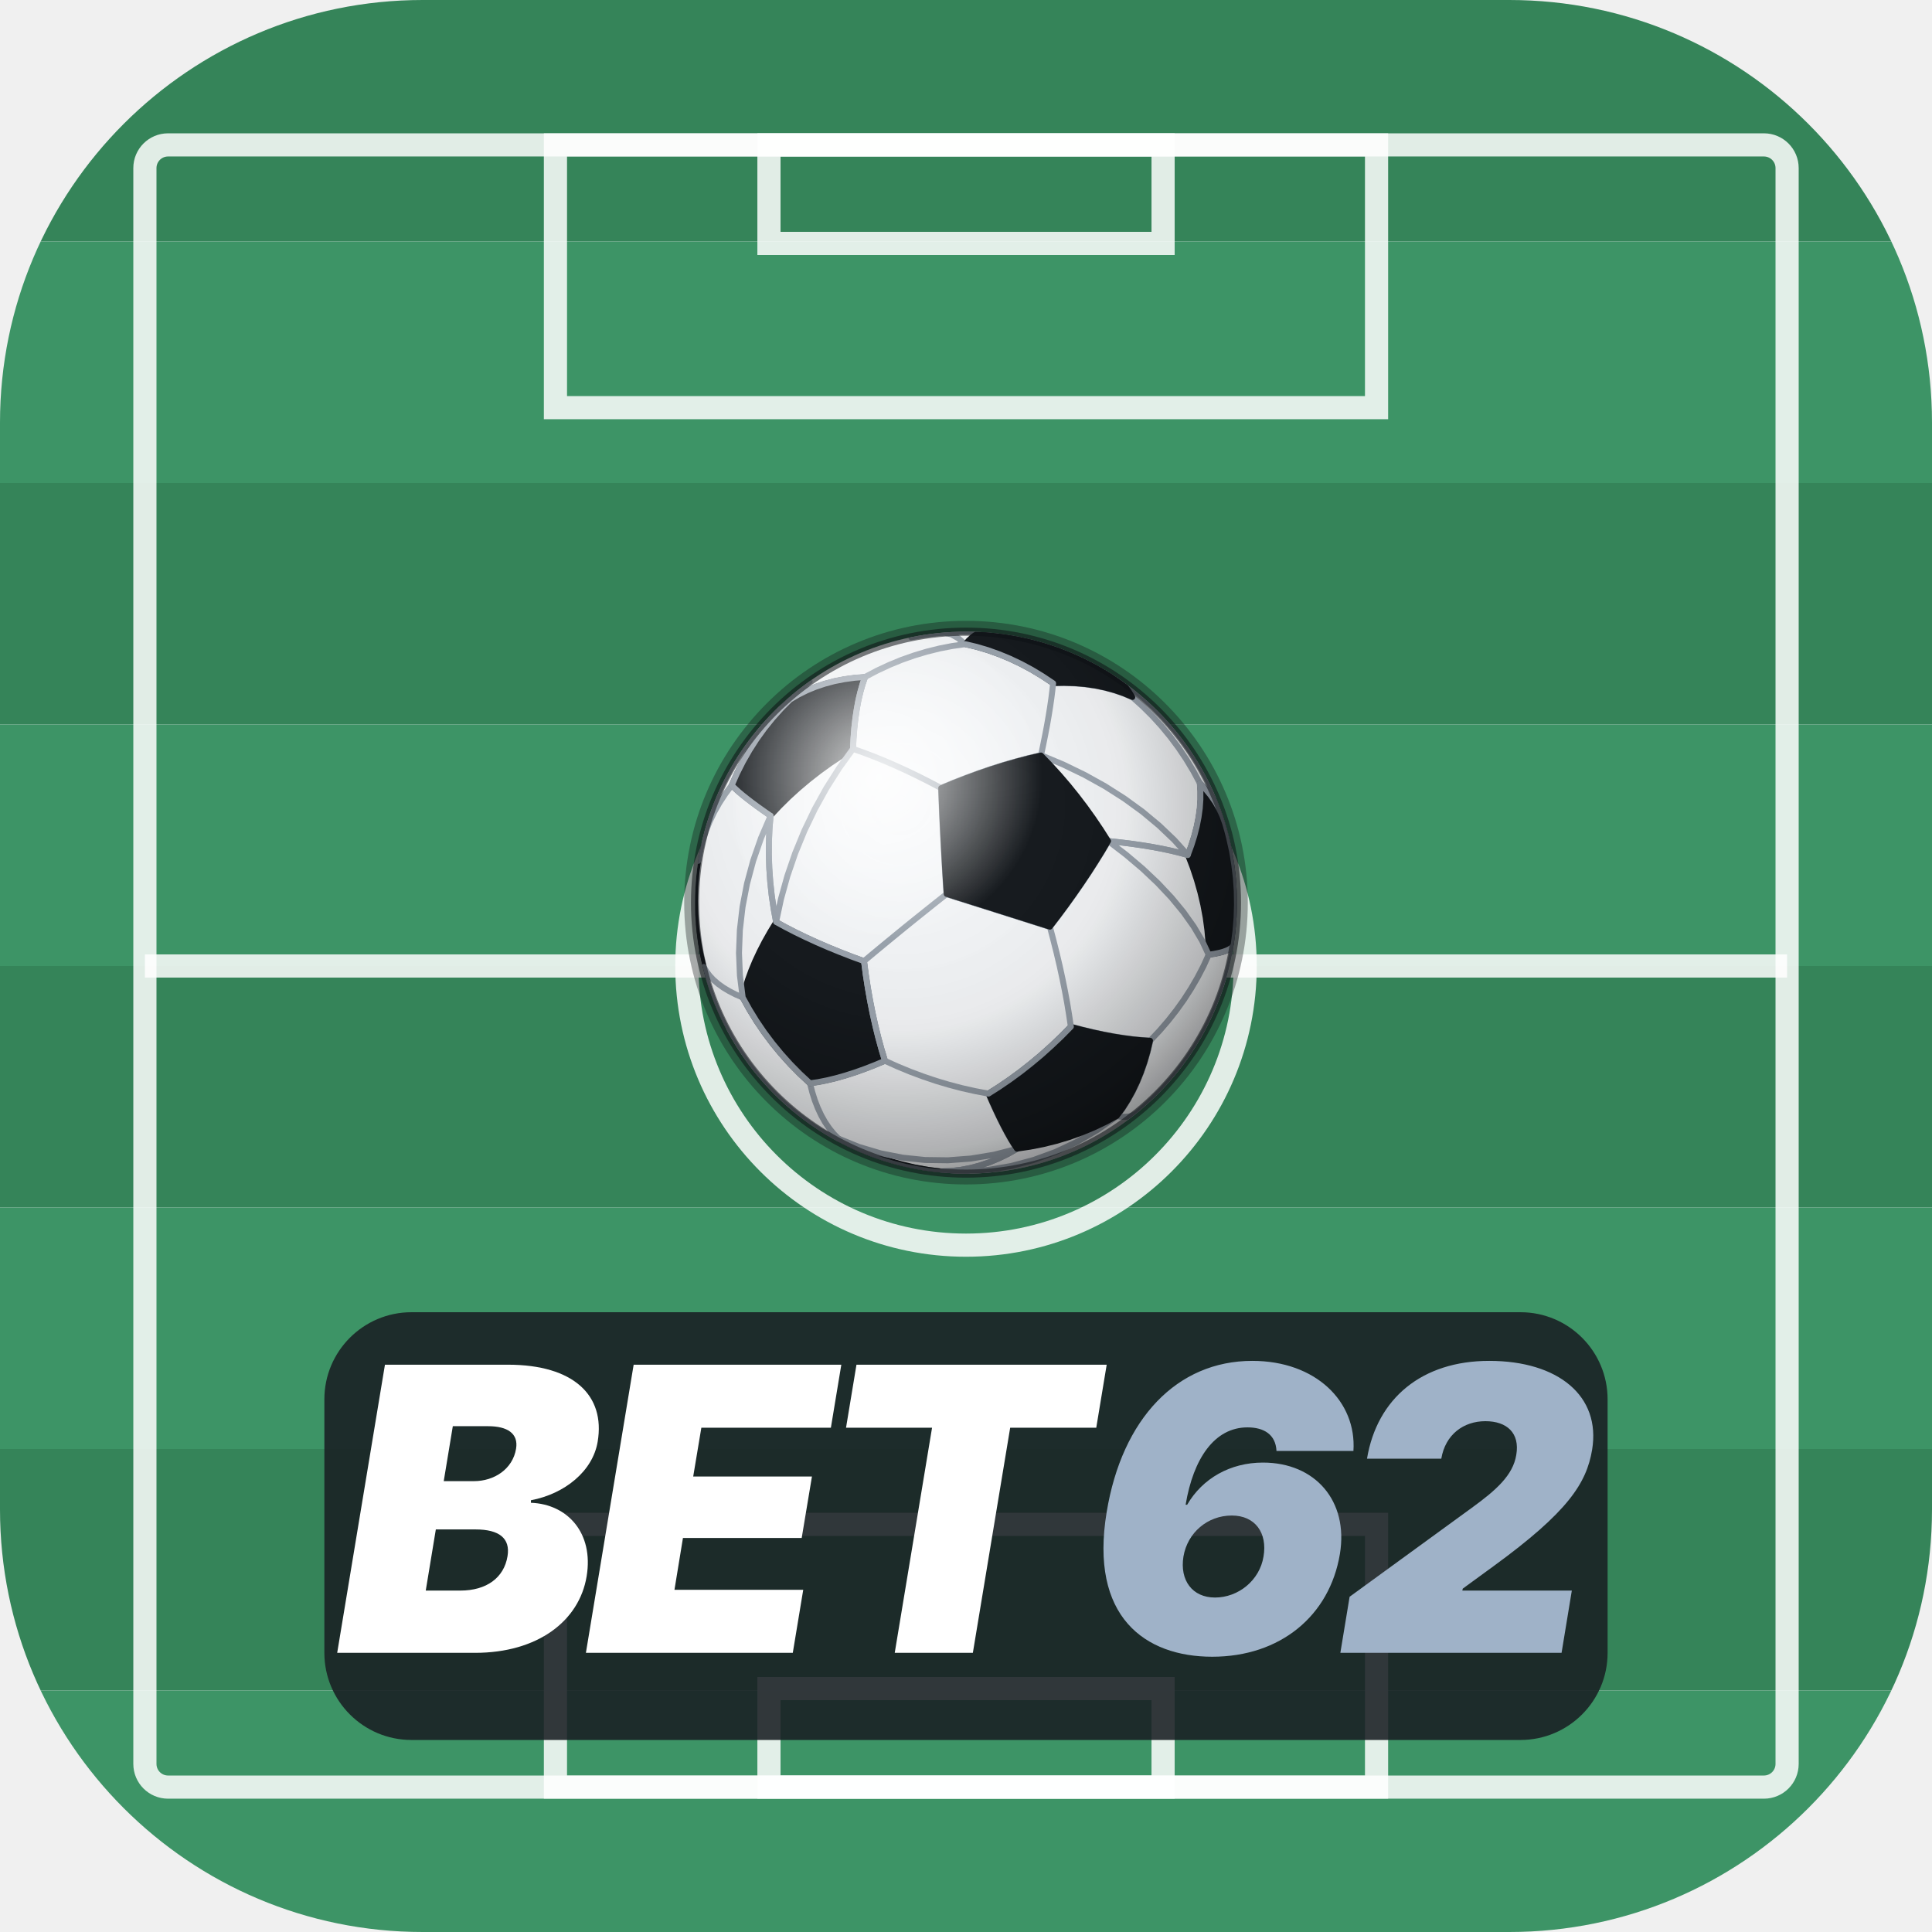
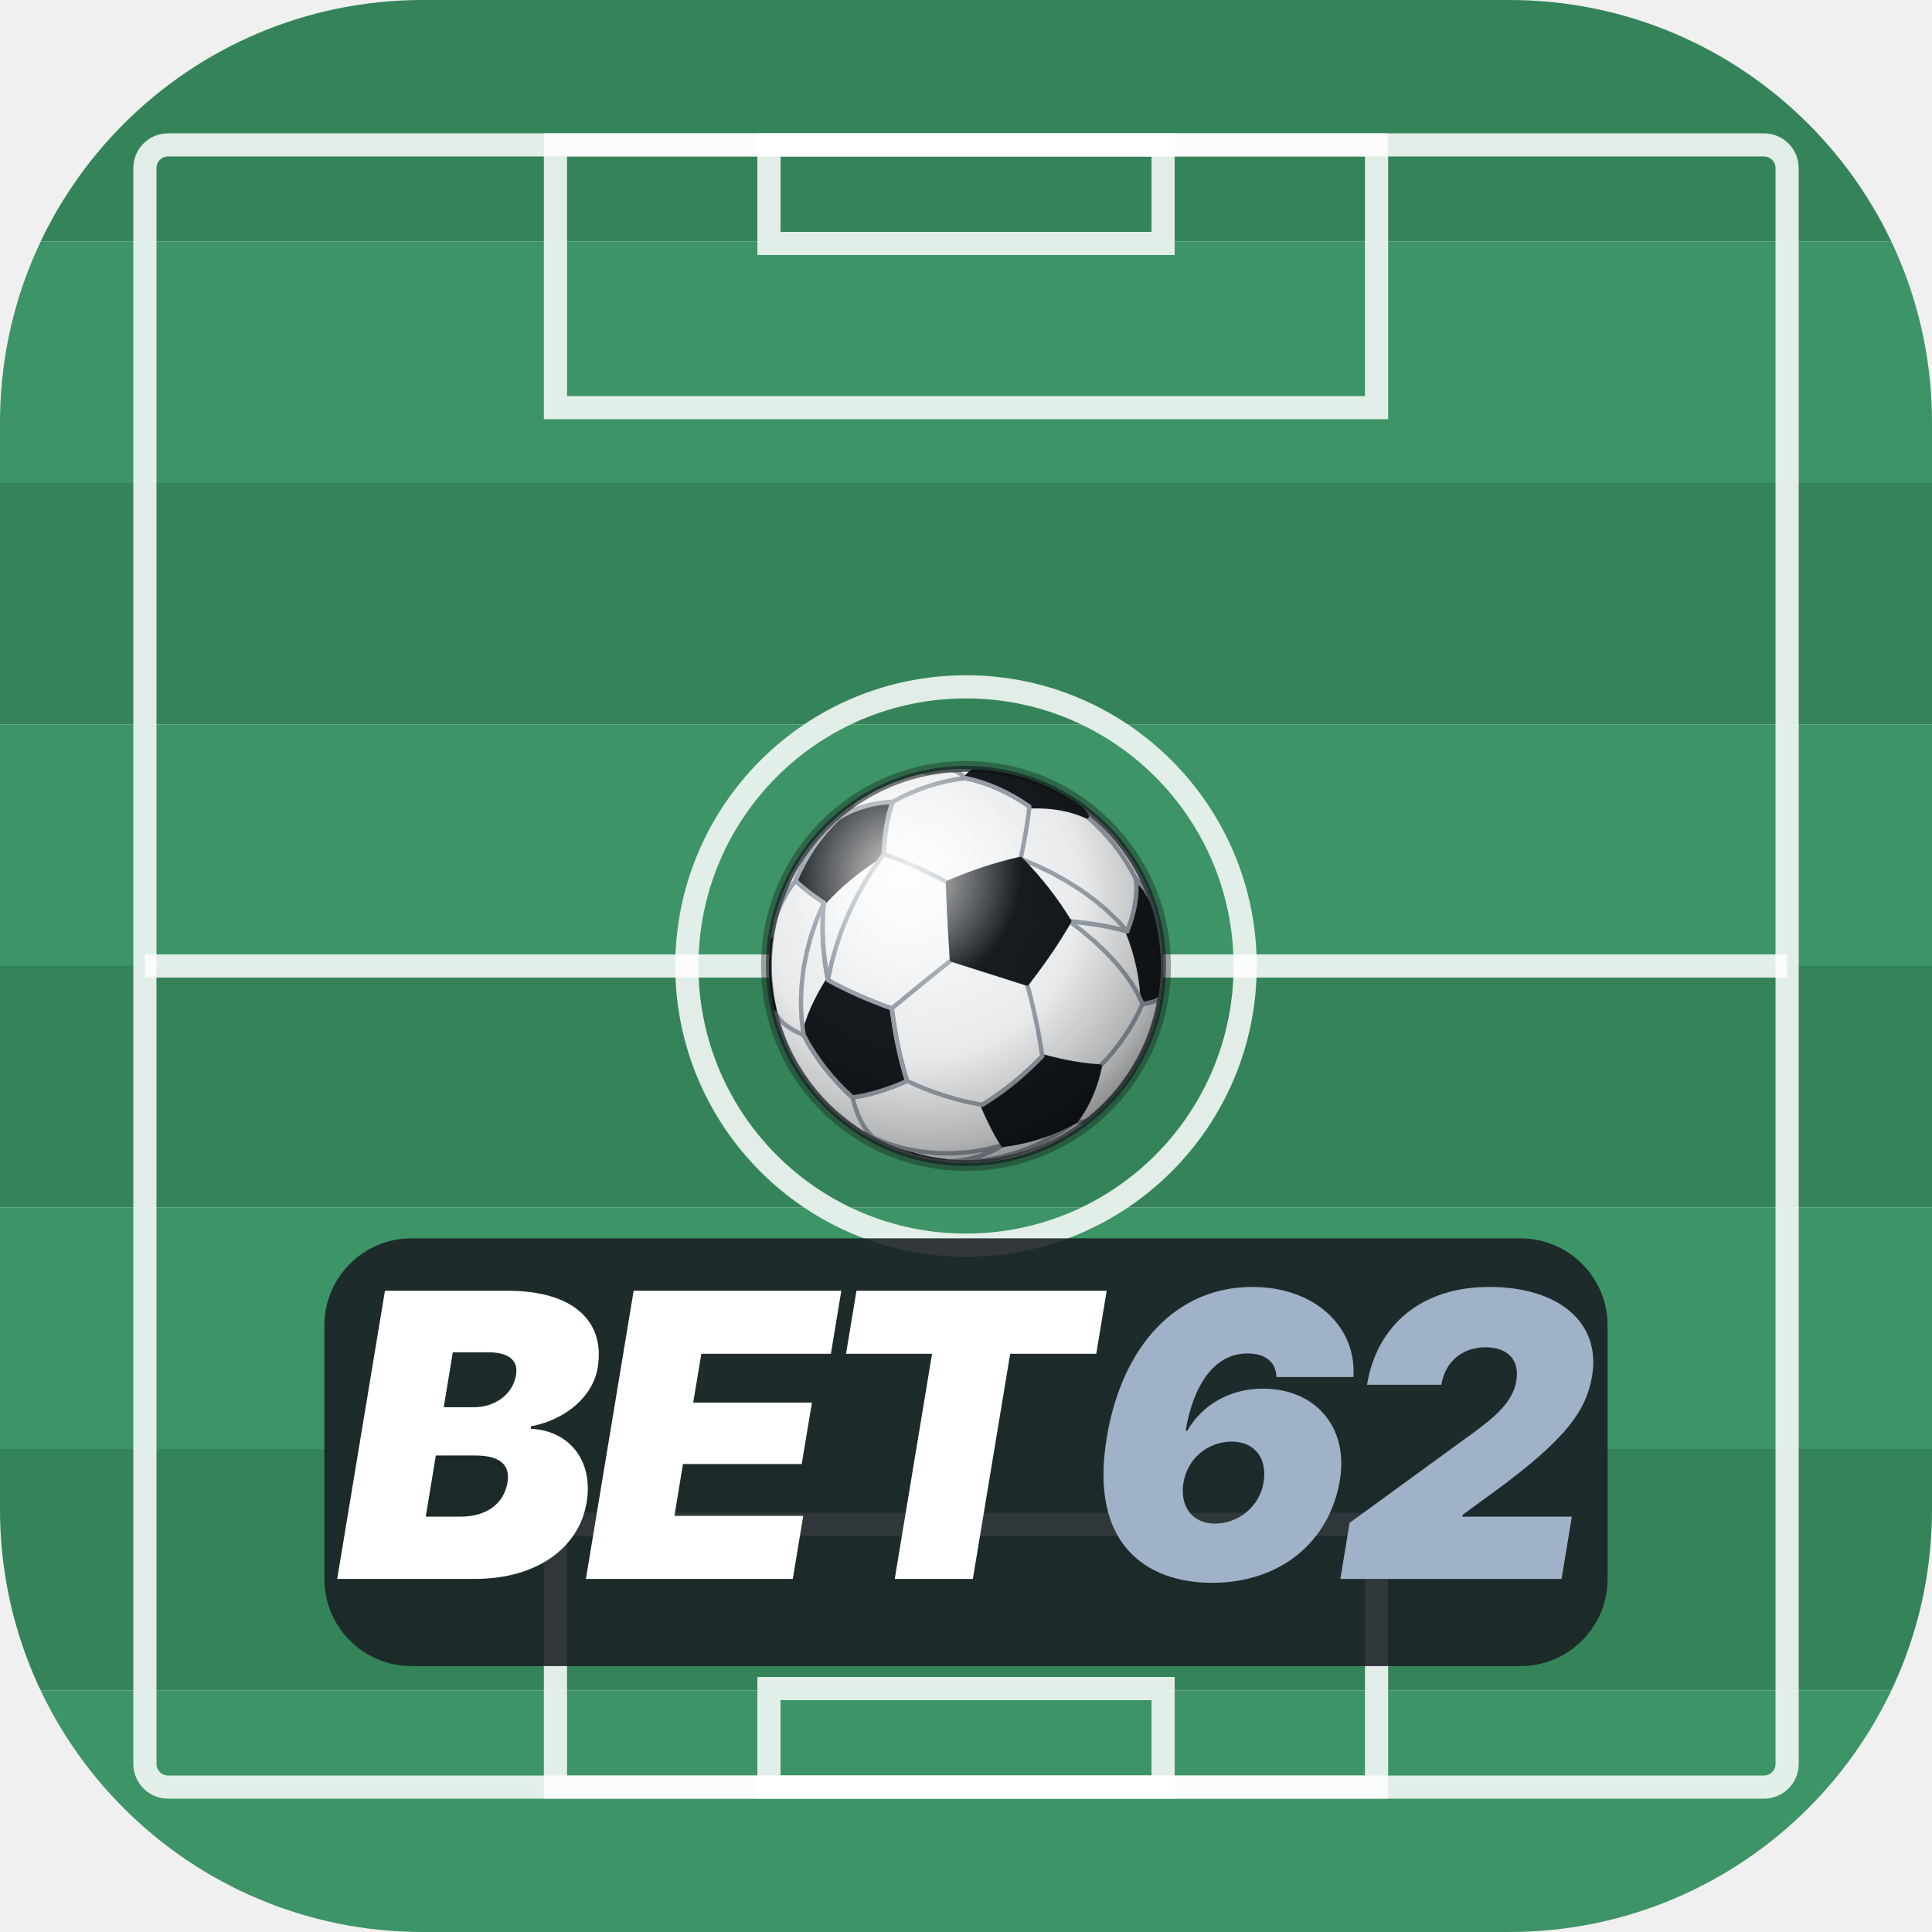
<svg xmlns="http://www.w3.org/2000/svg" viewBox="0 0 512 512" width="512" height="512">
  <clipPath id="rr">
    <rect width="512" height="512" rx="112.00" />
  </clipPath>
  <g clip-path="url(#rr)">
    <rect x="0" y="0.00" width="512" height="64.00" fill="#358459" />
    <rect x="0" y="64.00" width="512" height="64.00" fill="#3d9466" />
    <rect x="0" y="128.00" width="512" height="64.00" fill="#358459" />
    <rect x="0" y="192.00" width="512" height="64.00" fill="#3d9466" />
    <rect x="0" y="256.00" width="512" height="64.00" fill="#358459" />
    <rect x="0" y="320.00" width="512" height="64.00" fill="#3d9466" />
    <rect x="0" y="384.00" width="512" height="64.00" fill="#358459" />
    <rect x="0" y="448.00" width="512" height="64.00" fill="#3d9466" />
    <g fill="none" stroke="#ffffff" stroke-opacity=".85" stroke-width="6.14">
      <rect x="38.40" y="38.40" width="435.20" height="435.20" rx="6.14" />
      <line x1="38.40" y1="256.00" x2="473.60" y2="256.00" />
      <circle cx="256.00" cy="256.00" r="73.98" />
      <rect x="147.20" y="38.40" width="217.60" height="69.63" />
      <rect x="203.78" y="38.40" width="104.45" height="26.11" />
      <rect x="147.20" y="403.97" width="217.60" height="69.63" />
      <rect x="203.78" y="447.49" width="104.45" height="26.11" />
    </g>
    <defs>
      <radialGradient id="bs" cx="38%" cy="32%" r="75%">
        <stop offset="0" stop-color="#fff" stop-opacity="0" />
        <stop offset=".55" stop-color="#000" stop-opacity=".05" />
        <stop offset=".85" stop-color="#000" stop-opacity=".28" />
        <stop offset="1" stop-color="#000" stop-opacity=".5" />
      </radialGradient>
      <radialGradient id="bh" cx="34%" cy="27%" r="30%">
        <stop offset="0" stop-color="#fff" stop-opacity=".85" />
        <stop offset="1" stop-color="#fff" stop-opacity="0" />
      </radialGradient>
      <clipPath id="bc">
-         <circle cx="256.0" cy="239.21" r="71.81" />
+         <circle cx="256.0" cy="256.0" r="52.22" />
      </clipPath>
    </defs>
-     <circle cx="256.0" cy="239.21" r="74.68" fill="#0d1114" opacity=".35" />
+     <circle cx="256.0" cy="256.0" r="54.31" fill="#0d1114" opacity=".35" />
    <g clip-path="url(#bc)">
-       <circle cx="256.0" cy="239.21" r="71.81" fill="#f4f6f8" />
-       <polygon points="185.79,254.30 186.41,256.92 187.09,259.39 187.81,261.74 188.59,263.96 189.41,266.08 190.26,268.11 191.15,270.05 192.07,271.91 191.11,269.97 190.23,268.04 189.42,266.11 188.67,264.17 187.98,262.23 187.35,260.28 186.84,258.29 186.51,256.25 185.69,252.80 185.04,249.30 184.58,245.79 184.31,242.25 184.22,238.71 184.31,235.17 184.59,231.64 185.05,228.13 185.12,227.66 185.20,227.19 185.29,226.71 185.37,226.22 185.47,225.72 185.57,225.21 185.67,224.69 185.79,224.14 185.14,227.58 184.65,231.13 184.33,234.78 184.19,238.53 184.26,242.36 184.54,246.28 185.05,250.27" fill="#15191d" stroke="#15191d" stroke-width="1.44" stroke-linejoin="round" />
-       <polygon points="249.60,310.44 246.02,309.97 242.47,309.33 238.95,308.50 235.47,307.50 232.05,306.31 228.69,304.96 225.40,303.44 222.19,301.75 220.56,301.28 219.02,300.65 217.57,299.87 216.19,298.97 214.83,298.04 213.48,297.07 212.13,296.06 210.79,295.00 212.74,296.53 214.79,298.02 216.94,299.47 219.19,300.87 221.57,302.23 224.07,303.53 226.71,304.78 229.50,305.95 232.99,307.23 236.45,308.31 239.87,309.19 243.25,309.88 246.58,310.40 249.86,310.76 253.08,310.96 256.24,311.02 255.36,311.02 254.50,311.00 253.66,310.98 252.83,310.95 252.01,310.91 251.20,310.86 250.39,310.74" fill="#15191d" stroke="#15191d" stroke-width="1.44" stroke-linejoin="round" />
-       <polygon points="209.38,185.36 209.81,184.52 210.35,183.82 211.00,183.24 211.69,182.70 212.38,182.17 213.08,181.64 213.81,181.10 214.55,180.57 212.51,182.06 210.48,183.67 208.46,185.39 206.44,187.24 204.43,189.24 202.44,191.38 200.46,193.69 198.51,196.18 196.13,199.55 193.99,202.99 192.08,206.49 190.39,210.01 188.93,213.56 187.68,217.10 186.63,220.63 185.79,224.14 185.67,224.69 185.57,225.21 185.47,225.72 185.37,226.22 185.29,226.71 185.20,227.19 185.12,227.66 185.05,228.13 185.54,225.46 186.21,222.82 187.06,220.23 188.08,217.68 189.28,215.19 190.65,212.76 192.20,210.40 193.90,208.11 195.32,204.90 196.90,201.78 198.63,198.76 200.50,195.84 202.52,193.04 204.68,190.35 206.97,187.79" fill="none" stroke="#9aa3ad" stroke-width="1.58" stroke-linejoin="round" />
-       <polygon points="322.10,211.14 320.42,207.48 318.53,203.89 316.42,200.40 314.10,197.01 311.58,193.74 308.87,190.62 305.98,187.65 302.93,184.86 301.26,183.46 299.62,182.16 298.00,180.96 296.40,179.84 294.83,178.80 293.26,177.82 291.70,176.90 290.15,176.04 291.61,176.85 293.03,177.69 294.43,178.55 295.78,179.49 297.03,180.59 298.17,181.83 299.20,183.23 300.12,184.77 302.81,187.19 305.39,189.75 307.83,192.43 310.15,195.24 312.32,198.16 314.35,201.18 316.23,204.30 317.96,207.52 319.49,209.11 320.86,210.78 322.07,212.52 323.10,214.33 323.96,216.21 324.65,218.14 325.22,220.11 325.74,222.11 325.41,220.81 325.05,219.51 324.66,218.18 324.24,216.84 323.77,215.47 323.27,214.07 322.71,212.63" fill="none" stroke="#9aa3ad" stroke-width="1.58" stroke-linejoin="round" />
-       <polygon points="229.50,305.95 232.99,307.23 236.45,308.31 239.87,309.19 243.25,309.88 246.58,310.40 249.86,310.76 253.08,310.96 256.24,311.02 255.36,311.02 254.50,311.00 253.66,310.98 252.83,310.95 252.01,310.91 251.20,310.86 250.39,310.74 249.60,310.44 252.09,310.32 254.60,310.03 257.11,309.55 259.61,308.89 262.11,308.05 264.59,307.03 267.05,305.84 269.48,304.47 263.43,306.01 257.33,307.02 251.22,307.49 245.15,307.41 239.16,306.79 233.31,305.63 227.64,303.95 222.19,301.75 220.56,301.28 219.02,300.65 217.57,299.87 216.19,298.97 214.83,298.04 213.48,297.07 212.13,296.06 210.79,295.00 212.74,296.53 214.79,298.02 216.94,299.47 219.19,300.87 221.57,302.23 224.07,303.53 226.71,304.78" fill="none" stroke="#9aa3ad" stroke-width="1.58" stroke-linejoin="round" />
-       <polygon points="300.12,184.77 299.20,183.23 298.17,181.83 297.03,180.59 295.78,179.49 294.43,178.55 293.03,177.69 291.61,176.85 290.15,176.04 286.88,174.38 283.54,172.89 280.14,171.58 276.67,170.44 273.16,169.48 269.61,168.70 266.03,168.10 262.43,167.69 259.94,167.51 257.42,167.41 254.87,167.41 252.28,167.50 249.65,167.68 246.98,167.97 244.26,168.37 241.48,168.88 243.38,168.52 245.20,168.22 246.95,167.97 248.68,167.77 250.40,167.70 252.17,168.14 253.96,169.15 255.77,170.71 258.76,171.41 261.74,172.29 264.71,173.35 267.66,174.57 270.58,175.96 273.46,177.51 276.29,179.22 279.08,181.08 281.99,181.02 284.84,181.11 287.61,181.35 290.30,181.74 292.90,182.28 295.41,182.97 297.82,183.80" fill="none" stroke="#9aa3ad" stroke-width="1.58" stroke-linejoin="round" />
-       <polygon points="196.82,264.35 194.95,263.54 193.24,262.66 191.69,261.73 190.31,260.74 189.10,259.70 188.06,258.60 187.20,257.45 186.51,256.25 186.84,258.29 187.35,260.28 187.98,262.23 188.67,264.17 189.42,266.11 190.23,268.04 191.11,269.97 192.07,271.91 193.87,275.22 195.84,278.42 197.97,281.51 200.25,284.48 202.69,287.32 205.26,290.03 207.96,292.59 210.79,295.00 212.13,296.06 213.48,297.07 214.83,298.04 216.19,298.97 217.57,299.87 219.02,300.65 220.56,301.28 222.19,301.75 220.91,300.44 219.73,298.97 218.63,297.35 217.64,295.58 216.74,293.66 215.94,291.61 215.25,289.42 214.66,287.09 211.99,284.61 209.43,282.01 206.99,279.30 204.68,276.49 202.50,273.58 200.46,270.58 198.57,267.50" fill="none" stroke="#9aa3ad" stroke-width="1.58" stroke-linejoin="round" />
-       <polygon points="320.31,253.01 318.92,256.06 317.35,259.07 315.63,262.02 313.76,264.92 311.74,267.74 309.57,270.50 307.27,273.17 304.83,275.76 304.14,278.67 303.33,281.47 302.39,284.17 301.34,286.75 300.17,289.21 298.88,291.54 297.49,293.73 295.98,295.78 297.20,295.95 298.31,295.97 299.32,295.85 300.21,295.58 300.99,295.16 301.67,294.63 302.33,294.07 303.00,293.50 305.56,291.18 308.01,288.72 310.35,286.14 312.58,283.42 314.69,280.59 316.67,277.63 318.51,274.55 320.21,271.37 321.45,268.76 322.56,266.15 323.56,263.54 324.45,260.91 325.23,258.27 325.91,255.63 326.48,252.96 326.95,250.29 326.75,250.74 326.36,251.16 325.80,251.55 325.05,251.91 324.13,252.24 323.03,252.53 321.76,252.79" fill="none" stroke="#9aa3ad" stroke-width="1.58" stroke-linejoin="round" />
-       <polygon points="255.77,170.71 258.76,171.41 261.74,172.29 264.71,173.35 267.66,174.57 270.58,175.96 273.46,177.51 276.29,179.22 279.08,181.08 281.99,181.02 284.84,181.11 287.61,181.35 290.30,181.74 292.90,182.28 295.41,182.97 297.82,183.80 300.12,184.77 299.20,183.23 298.17,181.83 297.03,180.59 295.78,179.49 294.43,178.55 293.03,177.69 291.61,176.85 290.15,176.04 286.88,174.38 283.54,172.89 280.14,171.58 276.67,170.44 273.16,169.48 269.61,168.70 266.03,168.10 262.43,167.69 261.61,167.62 260.80,167.56 259.98,167.63 259.15,167.88 258.31,168.31 257.47,168.93 256.62,169.73" fill="#15191d" stroke="#15191d" stroke-width="1.44" stroke-linejoin="round" />
-       <polygon points="320.31,253.01 321.76,252.79 323.03,252.53 324.13,252.24 325.05,251.91 325.80,251.55 326.36,251.16 326.75,250.74 326.95,250.29 327.41,246.78 327.70,243.25 327.81,239.71 327.75,236.16 327.51,232.62 327.09,229.10 326.51,225.59 325.74,222.11 325.22,220.11 324.65,218.14 323.96,216.21 323.10,214.33 322.07,212.52 320.86,210.78 319.49,209.11 317.96,207.52 318.11,209.67 318.11,211.91 317.95,214.21 317.62,216.58 317.14,219.01 316.50,221.49 315.71,224.01 314.76,226.58 316.01,229.86 317.11,233.16 318.05,236.48 318.83,239.81 319.45,243.13 319.90,246.45 320.19,249.74" fill="#15191d" stroke="#15191d" stroke-width="1.44" stroke-linejoin="round" />
-       <polygon points="325.74,222.11 325.22,220.11 324.65,218.14 323.96,216.21 323.10,214.33 322.07,212.52 320.86,210.78 319.49,209.11 317.96,207.52 318.11,209.67 318.11,211.91 317.95,214.21 317.62,216.58 317.14,219.01 316.50,221.49 315.71,224.01 314.76,226.58 312.59,225.99 310.28,225.43 307.83,224.91 305.25,224.43 302.54,223.99 299.71,223.58 296.77,223.22 293.72,222.89 298.44,226.52 302.83,230.24 306.84,234.03 310.45,237.87 313.62,241.71 316.34,245.54 318.58,249.32 320.31,253.01 321.76,252.79 323.03,252.53 324.13,252.24 325.05,251.91 325.80,251.55 326.36,251.16 326.75,250.74 326.95,250.29 327.41,246.78 327.70,243.25 327.81,239.71 327.75,236.16 327.51,232.62 327.09,229.10 326.51,225.59" fill="none" stroke="#9aa3ad" stroke-width="1.58" stroke-linejoin="round" />
-       <polygon points="226.06,198.46 226.20,195.64 226.41,192.93 226.70,190.34 227.07,187.87 227.50,185.54 228.02,183.35 228.60,181.30 229.26,179.40 226.46,179.62 223.74,179.99 221.10,180.51 218.55,181.19 216.10,182.01 213.75,182.98 211.51,184.10 209.38,185.36 206.97,187.79 204.68,190.35 202.52,193.04 200.50,195.84 198.63,198.76 196.90,201.78 195.32,204.90 193.90,208.11 194.66,208.86 195.57,209.70 196.64,210.61 197.86,211.59 199.23,212.64 200.75,213.77 202.41,214.95 204.21,216.21 206.54,213.72 209.00,211.29 211.58,208.94 214.28,206.66 217.08,204.47 219.98,202.37 222.98,200.37" fill="#15191d" stroke="#15191d" stroke-width="1.44" stroke-linejoin="round" />
-       <polygon points="283.79,272.07 281.24,274.66 278.62,277.14 275.95,279.54 273.22,281.82 270.45,284.00 267.64,286.06 264.80,288.00 261.94,289.82 262.96,292.17 263.97,294.38 264.95,296.44 265.91,298.36 266.85,300.13 267.75,301.74 268.63,303.19 269.48,304.47 267.05,305.84 264.59,307.03 262.11,308.05 259.61,308.89 257.11,309.55 254.60,310.03 252.09,310.32 249.60,310.44 255.73,310.53 261.85,310.05 267.94,309.01 273.92,307.41 279.77,305.27 285.42,302.60 290.84,299.43 295.98,295.78 297.49,293.73 298.88,291.54 300.17,289.21 301.34,286.75 302.39,284.17 303.33,281.47 304.14,278.67 304.83,275.76 302.58,275.62 300.20,275.39 297.71,275.06 295.12,274.65 292.42,274.14 289.63,273.54 286.75,272.85" fill="none" stroke="#9aa3ad" stroke-width="1.58" stroke-linejoin="round" />
-       <polygon points="209.38,185.36 206.97,187.79 204.68,190.35 202.52,193.04 200.50,195.84 198.63,198.76 196.90,201.78 195.32,204.90 193.90,208.11 194.66,208.86 195.57,209.70 196.64,210.61 197.86,211.59 199.23,212.64 200.75,213.77 202.41,214.95 204.21,216.21 203.92,219.61 203.77,223.06 203.75,226.55 203.87,230.08 204.12,233.63 204.50,237.19 205.02,240.76 205.67,244.32 206.97,238.23 208.66,232.15 210.73,226.12 213.16,220.19 215.93,214.42 219.02,208.84 222.41,203.51 226.06,198.46 226.20,195.64 226.41,192.93 226.70,190.34 227.07,187.87 227.50,185.54 228.02,183.35 228.60,181.30 229.26,179.40 226.46,179.62 223.74,179.99 221.10,180.51 218.55,181.19 216.10,182.01 213.75,182.98 211.51,184.10" fill="none" stroke="#9aa3ad" stroke-width="1.58" stroke-linejoin="round" />
-       <polygon points="283.79,272.07 281.24,274.66 278.62,277.14 275.95,279.54 273.22,281.82 270.45,284.00 267.64,286.06 264.80,288.00 261.94,289.82 262.96,292.17 263.97,294.38 264.95,296.44 265.91,298.36 266.85,300.13 267.75,301.74 268.63,303.19 269.48,304.47 273.00,303.95 276.49,303.27 279.92,302.42 283.29,301.41 286.59,300.23 289.81,298.90 292.94,297.42 295.98,295.78 297.49,293.73 298.88,291.54 300.17,289.21 301.34,286.75 302.39,284.17 303.33,281.47 304.14,278.67 304.83,275.76 302.58,275.62 300.20,275.39 297.71,275.06 295.12,274.65 292.42,274.14 289.63,273.54 286.75,272.85" fill="#15191d" stroke="#15191d" stroke-width="1.44" stroke-linejoin="round" />
-       <polygon points="279.08,181.08 276.29,179.22 273.46,177.51 270.58,175.96 267.66,174.57 264.71,173.35 261.74,172.29 258.76,171.41 255.77,170.71 252.36,171.20 248.96,171.86 245.58,172.70 242.23,173.71 238.91,174.88 235.64,176.23 232.42,177.73 229.26,179.40 228.60,181.30 228.02,183.35 227.50,185.54 227.07,187.87 226.70,190.34 226.41,192.93 226.20,195.64 226.06,198.46 228.78,199.42 231.57,200.48 234.42,201.64 237.33,202.90 240.29,204.25 243.29,205.69 246.32,207.22 249.37,208.83 252.71,207.44 256.07,206.13 259.42,204.90 262.76,203.76 266.09,202.71 269.39,201.76 272.66,200.90 275.88,200.15 276.47,197.34 277.01,194.64 277.50,192.06 277.93,189.59 278.30,187.26 278.62,185.06 278.88,183.00" fill="none" stroke="#9aa3ad" stroke-width="1.58" stroke-linejoin="round" />
-       <polygon points="234.53,281.13 233.62,278.12 232.77,275.01 231.98,271.80 231.25,268.52 230.58,265.15 229.98,261.72 229.44,258.23 228.98,254.70 225.73,253.51 222.57,252.28 219.49,251.02 216.51,249.73 213.63,248.41 210.86,247.07 208.20,245.70 205.67,244.32 204.07,246.94 202.60,249.54 201.28,252.11 200.09,254.65 199.05,257.15 198.16,259.60 197.41,262.00 196.82,264.35 198.57,267.50 200.46,270.58 202.50,273.58 204.68,276.49 206.99,279.30 209.43,282.01 211.99,284.61 214.66,287.09 216.83,286.77 219.11,286.32 221.48,285.75 223.94,285.06 226.48,284.25 229.10,283.32 231.78,282.28" fill="#15191d" stroke="#15191d" stroke-width="1.44" stroke-linejoin="round" />
-       <polygon points="234.53,281.13 233.62,278.12 232.77,275.01 231.98,271.80 231.25,268.52 230.58,265.15 229.98,261.72 229.44,258.23 228.98,254.70 225.73,253.51 222.57,252.28 219.49,251.02 216.51,249.73 213.63,248.41 210.86,247.07 208.20,245.70 205.67,244.32 205.02,240.76 204.50,237.19 204.12,233.63 203.87,230.08 203.75,226.55 203.77,223.06 203.92,219.61 204.21,216.21 201.69,222.08 199.60,228.10 197.96,234.20 196.78,240.35 196.07,246.48 195.84,252.56 196.09,258.53 196.82,264.35 198.57,267.50 200.46,270.58 202.50,273.58 204.68,276.49 206.99,279.30 209.43,282.01 211.99,284.61 214.66,287.09 216.83,286.77 219.11,286.32 221.48,285.75 223.94,285.06 226.48,284.25 229.10,283.32 231.78,282.28" fill="none" stroke="#9aa3ad" stroke-width="1.58" stroke-linejoin="round" />
-       <polygon points="250.83,236.95 254.30,238.05 257.78,239.15 261.25,240.24 264.71,241.34 268.15,242.43 271.55,243.51 274.92,244.58 278.24,245.64 280.43,242.78 282.56,239.91 284.62,237.03 286.61,234.16 288.52,231.31 290.34,228.47 292.08,225.67 293.72,222.89 296.77,223.22 299.71,223.58 302.54,223.99 305.25,224.43 307.83,224.91 310.28,225.43 312.59,225.99 314.76,226.58 311.19,222.61 307.17,218.78 302.75,215.10 297.96,211.62 292.84,208.36 287.42,205.35 281.75,202.60 275.88,200.15 272.66,200.90 269.39,201.76 266.09,202.71 262.76,203.76 259.42,204.90 256.07,206.13 252.71,207.44 249.37,208.83 249.50,212.17 249.64,215.57 249.80,219.03 249.98,222.55 250.17,226.11 250.37,229.70 250.59,233.32" fill="none" stroke="#9aa3ad" stroke-width="1.58" stroke-linejoin="round" />
-       <polygon points="228.98,254.70 229.44,258.23 229.98,261.72 230.58,265.15 231.25,268.52 231.98,271.80 232.77,275.01 233.62,278.12 234.53,281.13 237.86,282.63 241.23,284.02 244.64,285.29 248.07,286.45 251.53,287.48 255.00,288.39 258.48,289.17 261.94,289.82 264.80,288.00 267.64,286.06 270.45,284.00 273.22,281.82 275.95,279.54 278.62,277.14 281.24,274.66 283.79,272.07 283.33,268.98 282.81,265.81 282.21,262.57 281.54,259.27 280.81,255.92 280.01,252.52 279.15,249.10 278.24,245.64 274.92,244.58 271.55,243.51 268.15,242.43 264.71,241.34 261.25,240.24 257.78,239.15 254.30,238.05 250.83,236.95 247.97,239.21 245.14,241.47 242.33,243.72 239.56,245.96 236.84,248.19 234.16,250.39 231.54,252.56" fill="none" stroke="#9aa3ad" stroke-width="1.58" stroke-linejoin="round" />
-       <polygon points="250.83,236.95 254.30,238.05 257.78,239.15 261.25,240.24 264.71,241.34 268.15,242.43 271.55,243.51 274.92,244.58 278.24,245.64 280.43,242.78 282.56,239.91 284.62,237.03 286.61,234.16 288.52,231.31 290.34,228.47 292.08,225.67 293.72,222.89 291.77,219.82 289.73,216.80 287.61,213.84 285.40,210.94 283.12,208.11 280.77,205.37 278.35,202.71 275.88,200.15 272.66,200.90 269.39,201.76 266.09,202.71 262.76,203.76 259.42,204.90 256.07,206.13 252.71,207.44 249.37,208.83 249.50,212.17 249.64,215.57 249.80,219.03 249.98,222.55 250.17,226.11 250.37,229.70 250.59,233.32" fill="#15191d" stroke="#15191d" stroke-width="1.44" stroke-linejoin="round" />
-       <circle cx="256.0" cy="239.21" r="71.81" fill="url(#bs)" />
-       <circle cx="256.0" cy="239.21" r="71.81" fill="url(#bh)" />
+       <circle cx="256.0" cy="256.0" r="52.22" fill="#f4f6f8" />
+       <polygon points="204.95,266.98 205.39,268.88 205.89,270.68 206.42,272.38 206.98,274.00 207.57,275.54 208.19,277.01 208.84,278.42 209.51,279.78 208.81,278.37 208.17,276.96 207.58,275.56 207.04,274.15 206.54,272.74 206.08,271.32 205.71,269.87 205.47,268.39 204.87,265.88 204.40,263.34 204.07,260.78 203.87,258.21 203.80,255.64 203.87,253.06 204.07,250.50 204.41,247.94 204.46,247.60 204.52,247.26 204.58,246.91 204.64,246.55 204.71,246.19 204.78,245.82 204.86,245.44 204.94,245.04 204.47,247.54 204.11,250.12 203.88,252.78 203.78,255.50 203.83,258.29 204.03,261.14 204.40,264.04" fill="#15191d" stroke="#15191d" stroke-width="1.04" stroke-linejoin="round" />
+       <polygon points="251.35,307.80 248.74,307.46 246.16,306.99 243.60,306.39 241.07,305.66 238.58,304.80 236.14,303.81 233.75,302.71 231.41,301.48 230.23,301.14 229.10,300.68 228.05,300.11 227.05,299.46 226.06,298.78 225.08,298.08 224.10,297.34 223.12,296.57 224.54,297.68 226.03,298.77 227.59,299.82 229.24,300.84 230.96,301.83 232.78,302.77 234.70,303.68 236.73,304.54 239.27,305.47 241.78,306.25 244.27,306.89 246.73,307.39 249.15,307.77 251.53,308.03 253.88,308.18 256.18,308.22 255.54,308.22 254.91,308.21 254.30,308.19 253.70,308.17 253.10,308.14 252.51,308.10 251.92,308.02" fill="#15191d" stroke="#15191d" stroke-width="1.04" stroke-linejoin="round" />
+       <polygon points="222.10,216.84 222.41,216.23 222.81,215.72 223.28,215.30 223.77,214.91 224.28,214.52 224.79,214.13 225.32,213.74 225.86,213.36 224.38,214.44 222.90,215.61 221.43,216.86 219.96,218.21 218.50,219.66 217.05,221.22 215.61,222.90 214.19,224.71 212.47,227.16 210.91,229.66 209.52,232.20 208.29,234.77 207.23,237.34 206.32,239.92 205.56,242.49 204.94,245.04 204.86,245.44 204.78,245.82 204.71,246.19 204.64,246.55 204.58,246.91 204.52,247.26 204.46,247.60 204.41,247.94 204.76,246.00 205.25,244.08 205.86,242.19 206.61,240.34 207.48,238.53 208.48,236.76 209.60,235.05 210.84,233.38 211.87,231.05 213.02,228.78 214.28,226.59 215.64,224.46 217.11,222.42 218.68,220.47 220.34,218.61" fill="none" stroke="#9aa3ad" stroke-width="1.15" stroke-linejoin="round" />
+       <polygon points="304.06,235.59 302.85,232.93 301.47,230.32 299.94,227.78 298.25,225.31 296.42,222.94 294.45,220.66 292.35,218.51 290.13,216.47 288.91,215.46 287.72,214.52 286.54,213.64 285.38,212.83 284.23,212.07 283.10,211.36 281.96,210.69 280.83,210.06 281.89,210.65 282.93,211.26 283.95,211.89 284.93,212.57 285.83,213.37 286.66,214.28 287.41,215.29 288.08,216.41 290.04,218.17 291.91,220.03 293.69,221.98 295.38,224.02 296.96,226.15 298.43,228.35 299.80,230.62 301.05,232.95 302.17,234.11 303.17,235.32 304.04,236.59 304.80,237.91 305.42,239.27 305.92,240.68 306.34,242.11 306.72,243.56 306.48,242.62 306.22,241.67 305.93,240.71 305.62,239.73 305.28,238.74 304.92,237.72 304.51,236.67" fill="none" stroke="#9aa3ad" stroke-width="1.15" stroke-linejoin="round" />
+       <polygon points="236.73,304.54 239.27,305.47 241.78,306.25 244.27,306.89 246.73,307.39 249.15,307.77 251.53,308.03 253.88,308.18 256.18,308.22 255.54,308.22 254.91,308.21 254.30,308.19 253.70,308.17 253.10,308.14 252.51,308.10 251.92,308.02 251.35,307.80 253.16,307.71 254.98,307.50 256.80,307.15 258.63,306.67 260.44,306.06 262.25,305.32 264.03,304.45 265.80,303.46 261.41,304.58 256.97,305.31 252.53,305.65 248.11,305.59 243.76,305.14 239.50,304.30 235.38,303.08 231.41,301.48 230.23,301.14 229.10,300.68 228.05,300.11 227.05,299.46 226.06,298.78 225.08,298.08 224.10,297.34 223.12,296.57 224.54,297.68 226.03,298.77 227.59,299.82 229.24,300.84 230.96,301.83 232.78,302.77 234.70,303.68" fill="none" stroke="#9aa3ad" stroke-width="1.15" stroke-linejoin="round" />
+       <polygon points="288.08,216.41 287.41,215.29 286.66,214.28 285.83,213.37 284.93,212.57 283.95,211.89 282.93,211.26 281.89,210.65 280.83,210.06 278.46,208.86 276.03,207.77 273.55,206.82 271.03,205.99 268.48,205.29 265.90,204.73 263.29,204.29 260.67,203.99 258.86,203.86 257.03,203.79 255.18,203.79 253.30,203.85 251.38,203.98 249.44,204.19 247.46,204.48 245.44,204.86 246.83,204.59 248.15,204.37 249.42,204.20 250.68,204.05 251.93,204.00 253.21,204.32 254.52,205.05 255.83,206.19 258.01,206.70 260.18,207.34 262.34,208.10 264.48,208.99 266.60,210.00 268.70,211.13 270.76,212.37 272.78,213.73 274.90,213.69 276.97,213.75 278.99,213.93 280.94,214.21 282.84,214.60 284.66,215.10 286.41,215.70" fill="none" stroke="#9aa3ad" stroke-width="1.15" stroke-linejoin="round" />
+       <polygon points="212.96,274.28 211.61,273.69 210.36,273.06 209.24,272.38 208.23,271.66 207.35,270.90 206.60,270.10 205.97,269.26 205.47,268.39 205.71,269.87 206.08,271.32 206.54,272.74 207.04,274.15 207.58,275.56 208.17,276.96 208.81,278.37 209.51,279.78 210.82,282.18 212.25,284.51 213.80,286.76 215.46,288.92 217.23,290.99 219.10,292.95 221.07,294.82 223.12,296.57 224.10,297.34 225.08,298.08 226.06,298.78 227.05,299.46 228.05,300.11 229.10,300.68 230.23,301.14 231.41,301.48 230.49,300.52 229.62,299.46 228.83,298.28 228.10,296.99 227.45,295.60 226.87,294.10 226.36,292.51 225.94,290.82 223.99,289.02 222.13,287.12 220.36,285.15 218.68,283.11 217.10,280.99 215.61,278.81 214.23,276.57" fill="none" stroke="#9aa3ad" stroke-width="1.15" stroke-linejoin="round" />
+       <polygon points="302.77,266.04 301.75,268.25 300.62,270.44 299.37,272.59 298.00,274.69 296.53,276.75 294.96,278.75 293.28,280.70 291.51,282.58 291.01,284.69 290.42,286.73 289.74,288.69 288.97,290.57 288.12,292.36 287.18,294.05 286.17,295.65 285.08,297.14 285.96,297.26 286.77,297.28 287.50,297.19 288.15,296.99 288.71,296.69 289.21,296.30 289.69,295.90 290.18,295.48 292.04,293.79 293.82,292.01 295.53,290.13 297.15,288.15 298.68,286.09 300.12,283.94 301.46,281.70 302.69,279.38 303.59,277.49 304.40,275.59 305.13,273.69 305.78,271.78 306.35,269.86 306.84,267.94 307.25,266.00 307.59,264.06 307.45,264.38 307.17,264.69 306.76,264.97 306.21,265.24 305.54,265.47 304.74,265.69 303.82,265.87" fill="none" stroke="#9aa3ad" stroke-width="1.15" stroke-linejoin="round" />
+       <polygon points="255.83,206.19 258.01,206.70 260.18,207.34 262.34,208.10 264.48,208.99 266.60,210.00 268.70,211.13 270.76,212.37 272.78,213.73 274.90,213.69 276.97,213.75 278.99,213.93 280.94,214.21 282.84,214.60 284.66,215.10 286.41,215.70 288.08,216.41 287.41,215.29 286.66,214.28 285.83,213.37 284.93,212.57 283.95,211.89 282.93,211.26 281.89,210.65 280.83,210.06 278.46,208.86 276.03,207.77 273.55,206.82 271.03,205.99 268.48,205.29 265.90,204.73 263.29,204.29 260.67,203.99 260.08,203.94 259.49,203.90 258.89,203.95 258.29,204.13 257.68,204.45 257.07,204.89 256.45,205.48" fill="#15191d" stroke="#15191d" stroke-width="1.04" stroke-linejoin="round" />
+       <polygon points="302.77,266.04 303.82,265.87 304.74,265.69 305.54,265.47 306.21,265.24 306.76,264.97 307.17,264.69 307.45,264.38 307.59,264.06 307.93,261.50 308.14,258.94 308.22,256.36 308.17,253.78 308.00,251.21 307.70,248.64 307.27,246.09 306.72,243.56 306.34,242.11 305.92,240.68 305.42,239.27 304.80,237.91 304.04,236.59 303.17,235.32 302.17,234.11 301.05,232.95 301.17,234.52 301.17,236.15 301.05,237.82 300.81,239.55 300.46,241.31 300.00,243.11 299.42,244.95 298.73,246.81 299.64,249.20 300.44,251.60 301.12,254.02 301.69,256.43 302.14,258.85 302.47,261.26 302.68,263.66" fill="#15191d" stroke="#15191d" stroke-width="1.04" stroke-linejoin="round" />
+       <polygon points="306.72,243.56 306.34,242.11 305.92,240.68 305.42,239.27 304.80,237.91 304.04,236.59 303.17,235.32 302.17,234.11 301.05,232.95 301.17,234.52 301.17,236.15 301.05,237.82 300.81,239.55 300.46,241.31 300.00,243.11 299.42,244.95 298.73,246.81 297.15,246.39 295.48,245.98 293.69,245.60 291.82,245.25 289.84,244.93 287.79,244.64 285.65,244.37 283.43,244.13 286.86,246.77 290.05,249.48 292.97,252.24 295.60,255.02 297.90,257.82 299.88,260.60 301.51,263.35 302.77,266.04 303.82,265.87 304.74,265.69 305.54,265.47 306.21,265.24 306.76,264.97 307.17,264.69 307.45,264.38 307.59,264.06 307.93,261.50 308.14,258.94 308.22,256.36 308.17,253.78 308.00,251.21 307.70,248.64 307.27,246.09" fill="none" stroke="#9aa3ad" stroke-width="1.15" stroke-linejoin="round" />
+       <polygon points="234.23,226.37 234.33,224.32 234.48,222.34 234.69,220.46 234.96,218.67 235.28,216.97 235.65,215.38 236.08,213.89 236.55,212.51 234.52,212.66 232.54,212.93 230.62,213.31 228.77,213.81 226.98,214.41 225.28,215.11 223.65,215.93 222.10,216.84 220.34,218.61 218.68,220.47 217.11,222.42 215.64,224.46 214.28,226.59 213.02,228.78 211.87,231.05 210.84,233.38 211.39,233.93 212.06,234.54 212.83,235.20 213.72,235.91 214.72,236.68 215.82,237.50 217.03,238.36 218.34,239.27 220.03,237.46 221.82,235.70 223.70,233.99 225.66,232.33 227.70,230.74 229.81,229.21 231.99,227.75" fill="#15191d" stroke="#15191d" stroke-width="1.04" stroke-linejoin="round" />
+       <polygon points="276.21,279.90 274.36,281.78 272.45,283.59 270.51,285.33 268.52,286.99 266.51,288.57 264.47,290.07 262.40,291.48 260.32,292.80 261.06,294.51 261.79,296.12 262.51,297.62 263.21,299.02 263.89,300.30 264.55,301.47 265.19,302.52 265.80,303.46 264.03,304.45 262.25,305.32 260.44,306.06 258.63,306.67 256.80,307.15 254.98,307.50 253.16,307.71 251.35,307.80 255.80,307.86 260.26,307.51 264.68,306.76 269.03,305.59 273.28,304.04 277.39,302.10 281.34,299.79 285.08,297.14 286.17,295.65 287.18,294.05 288.12,292.36 288.97,290.57 289.74,288.69 290.42,286.73 291.01,284.69 291.51,282.58 289.87,282.48 288.14,282.31 286.33,282.07 284.45,281.77 282.48,281.40 280.45,280.96 278.36,280.46" fill="none" stroke="#9aa3ad" stroke-width="1.15" stroke-linejoin="round" />
+       <polygon points="222.10,216.84 220.34,218.61 218.68,220.47 217.11,222.42 215.64,224.46 214.28,226.59 213.02,228.78 211.87,231.05 210.84,233.38 211.39,233.93 212.06,234.54 212.83,235.20 213.72,235.91 214.72,236.68 215.82,237.50 217.03,238.36 218.34,239.27 218.13,241.74 218.02,244.25 218.00,246.79 218.09,249.36 218.27,251.94 218.55,254.53 218.93,257.13 219.40,259.72 220.35,255.29 221.58,250.86 223.08,246.48 224.85,242.17 226.86,237.97 229.11,233.92 231.57,230.04 234.23,226.37 234.33,224.32 234.48,222.34 234.69,220.46 234.96,218.67 235.28,216.97 235.65,215.38 236.08,213.89 236.55,212.51 234.52,212.66 232.54,212.93 230.62,213.31 228.77,213.81 226.98,214.41 225.28,215.11 223.65,215.93" fill="none" stroke="#9aa3ad" stroke-width="1.15" stroke-linejoin="round" />
+       <polygon points="276.21,279.90 274.36,281.78 272.45,283.59 270.51,285.33 268.52,286.99 266.51,288.57 264.47,290.07 262.40,291.48 260.32,292.80 261.06,294.51 261.79,296.12 262.51,297.62 263.21,299.02 263.89,300.30 264.55,301.47 265.19,302.52 265.80,303.46 268.37,303.08 270.90,302.58 273.39,301.97 275.85,301.23 278.25,300.38 280.59,299.41 282.87,298.33 285.08,297.14 286.17,295.65 287.18,294.05 288.12,292.36 288.97,290.57 289.74,288.69 290.42,286.73 291.01,284.69 291.51,282.58 289.87,282.48 288.14,282.31 286.33,282.07 284.45,281.77 282.48,281.40 280.45,280.96 278.36,280.46" fill="#15191d" stroke="#15191d" stroke-width="1.04" stroke-linejoin="round" />
+       <polygon points="272.78,213.73 270.76,212.37 268.70,211.13 266.60,210.00 264.48,208.99 262.34,208.10 260.18,207.34 258.01,206.70 255.83,206.19 253.35,206.54 250.88,207.02 248.42,207.63 245.99,208.37 243.57,209.22 241.19,210.20 238.85,211.29 236.55,212.51 236.08,213.89 235.65,215.38 235.28,216.97 234.96,218.67 234.69,220.46 234.48,222.34 234.33,224.32 234.23,226.37 236.21,227.06 238.23,227.84 240.31,228.68 242.42,229.60 244.57,230.58 246.75,231.63 248.96,232.74 251.18,233.91 253.61,232.90 256.05,231.94 258.49,231.05 260.92,230.22 263.34,229.46 265.74,228.77 268.11,228.14 270.46,227.59 270.89,225.55 271.28,223.59 271.63,221.71 271.95,219.92 272.22,218.22 272.45,216.62 272.64,215.12" fill="none" stroke="#9aa3ad" stroke-width="1.15" stroke-linejoin="round" />
+       <polygon points="240.39,286.48 239.73,284.29 239.11,282.03 238.53,279.70 238.00,277.31 237.51,274.87 237.08,272.37 236.69,269.83 236.35,267.26 233.99,266.40 231.69,265.50 229.45,264.59 227.28,263.65 225.19,262.69 223.17,261.71 221.24,260.72 219.40,259.72 218.24,261.62 217.17,263.51 216.21,265.38 215.34,267.23 214.59,269.05 213.94,270.83 213.39,272.58 212.96,274.28 214.23,276.57 215.61,278.81 217.10,280.99 218.68,283.11 220.36,285.15 222.13,287.12 223.99,289.02 225.94,290.82 227.52,290.58 229.17,290.26 230.89,289.84 232.68,289.34 234.53,288.75 236.44,288.08 238.39,287.32" fill="#15191d" stroke="#15191d" stroke-width="1.04" stroke-linejoin="round" />
+       <polygon points="240.39,286.48 239.73,284.29 239.11,282.03 238.53,279.70 238.00,277.31 237.51,274.87 237.08,272.37 236.69,269.83 236.35,267.26 233.99,266.40 231.69,265.50 229.45,264.59 227.28,263.65 225.19,262.69 223.17,261.71 221.24,260.72 219.40,259.72 218.93,257.13 218.55,254.53 218.27,251.94 218.09,249.36 218.00,246.79 218.02,244.25 218.13,241.74 218.34,239.27 216.50,243.55 214.98,247.92 213.79,252.36 212.93,256.83 212.42,261.29 212.25,265.71 212.43,270.05 212.96,274.28 214.23,276.57 215.61,278.81 217.10,280.99 218.68,283.11 220.36,285.15 222.13,287.12 223.99,289.02 225.94,290.82 227.52,290.58 229.17,290.26 230.89,289.84 232.68,289.34 234.53,288.75 236.44,288.08 238.39,287.32" fill="none" stroke="#9aa3ad" stroke-width="1.15" stroke-linejoin="round" />
+       <polygon points="252.24,254.36 254.76,255.15 257.29,255.95 259.82,256.75 262.33,257.55 264.83,258.34 267.31,259.13 269.76,259.91 272.17,260.68 273.76,258.59 275.31,256.51 276.81,254.42 278.26,252.33 279.65,250.25 280.97,248.19 282.23,246.15 283.43,244.13 285.65,244.37 287.79,244.64 289.84,244.93 291.82,245.25 293.69,245.60 295.48,245.98 297.15,246.39 298.73,246.81 296.13,243.93 293.21,241.14 290.00,238.47 286.52,235.94 282.79,233.57 278.85,231.37 274.73,229.38 270.46,227.59 268.11,228.14 265.74,228.77 263.34,229.46 260.92,230.22 258.49,231.05 256.05,231.94 253.61,232.90 251.18,233.91 251.27,236.33 251.38,238.81 251.49,241.33 251.62,243.89 251.76,246.47 251.91,249.09 252.07,251.72" fill="none" stroke="#9aa3ad" stroke-width="1.15" stroke-linejoin="round" />
+       <polygon points="236.35,267.26 236.69,269.83 237.08,272.37 237.51,274.87 238.00,277.31 238.53,279.70 239.11,282.03 239.73,284.29 240.39,286.48 242.81,287.58 245.26,288.59 247.74,289.51 250.24,290.35 252.75,291.10 255.27,291.76 257.80,292.33 260.32,292.80 262.40,291.48 264.47,290.07 266.51,288.57 268.52,286.99 270.51,285.33 272.45,283.59 274.36,281.78 276.21,279.90 275.88,277.65 275.49,275.34 275.06,272.99 274.57,270.59 274.04,268.15 273.46,265.68 272.84,263.19 272.17,260.68 269.76,259.91 267.31,259.13 264.83,258.34 262.33,257.55 259.82,256.75 257.29,255.95 254.76,255.15 252.24,254.36 250.16,256.00 248.10,257.64 246.06,259.28 244.05,260.91 242.06,262.53 240.12,264.13 238.21,265.71" fill="none" stroke="#9aa3ad" stroke-width="1.15" stroke-linejoin="round" />
+       <polygon points="252.24,254.36 254.76,255.15 257.29,255.95 259.82,256.75 262.33,257.55 264.83,258.34 267.31,259.13 269.76,259.91 272.17,260.68 273.76,258.59 275.31,256.51 276.81,254.42 278.26,252.33 279.65,250.25 280.97,248.19 282.23,246.15 283.43,244.13 282.01,241.90 280.53,239.70 278.99,237.55 277.38,235.44 275.72,233.39 274.01,231.39 272.25,229.46 270.46,227.59 268.11,228.14 265.74,228.77 263.34,229.46 260.92,230.22 258.49,231.05 256.05,231.94 253.61,232.90 251.18,233.91 251.27,236.33 251.38,238.81 251.49,241.33 251.62,243.89 251.76,246.47 251.91,249.09 252.07,251.72" fill="#15191d" stroke="#15191d" stroke-width="1.04" stroke-linejoin="round" />
+       <circle cx="256.0" cy="256.0" r="52.22" fill="url(#bs)" />
+       <circle cx="256.0" cy="256.0" r="52.22" fill="url(#bh)" />
    </g>
-     <circle cx="256.0" cy="239.21" r="71.81" fill="none" stroke="#0d1114" stroke-opacity=".55" stroke-width="2.15" />
-     <rect x="85.96" y="347.75" width="340.07" height="113.36" rx="23.09" fill="#1a1f24" fill-opacity=".88" />
-     <text x="256.00" y="438.02" text-anchor="middle" font-family="Inter,Arial,Helvetica,sans-serif" font-size="104.96" font-weight="900" font-style="italic" letter-spacing="-4.20" fill="#ffffff">BET<tspan fill="#9fb2c8">62</tspan>
+     <circle cx="256.0" cy="256.0" r="52.22" fill="none" stroke="#0d1114" stroke-opacity=".55" stroke-width="1.57" />
+     <rect x="85.96" y="328.17" width="340.07" height="113.36" rx="23.09" fill="#1a1f24" fill-opacity=".88" />
+     <text x="256.00" y="418.43" text-anchor="middle" font-family="Inter,Arial,Helvetica,sans-serif" font-size="104.96" font-weight="900" font-style="italic" letter-spacing="-4.20" fill="#ffffff">BET<tspan fill="#9fb2c8">62</tspan>
    </text>
  </g>
</svg>
